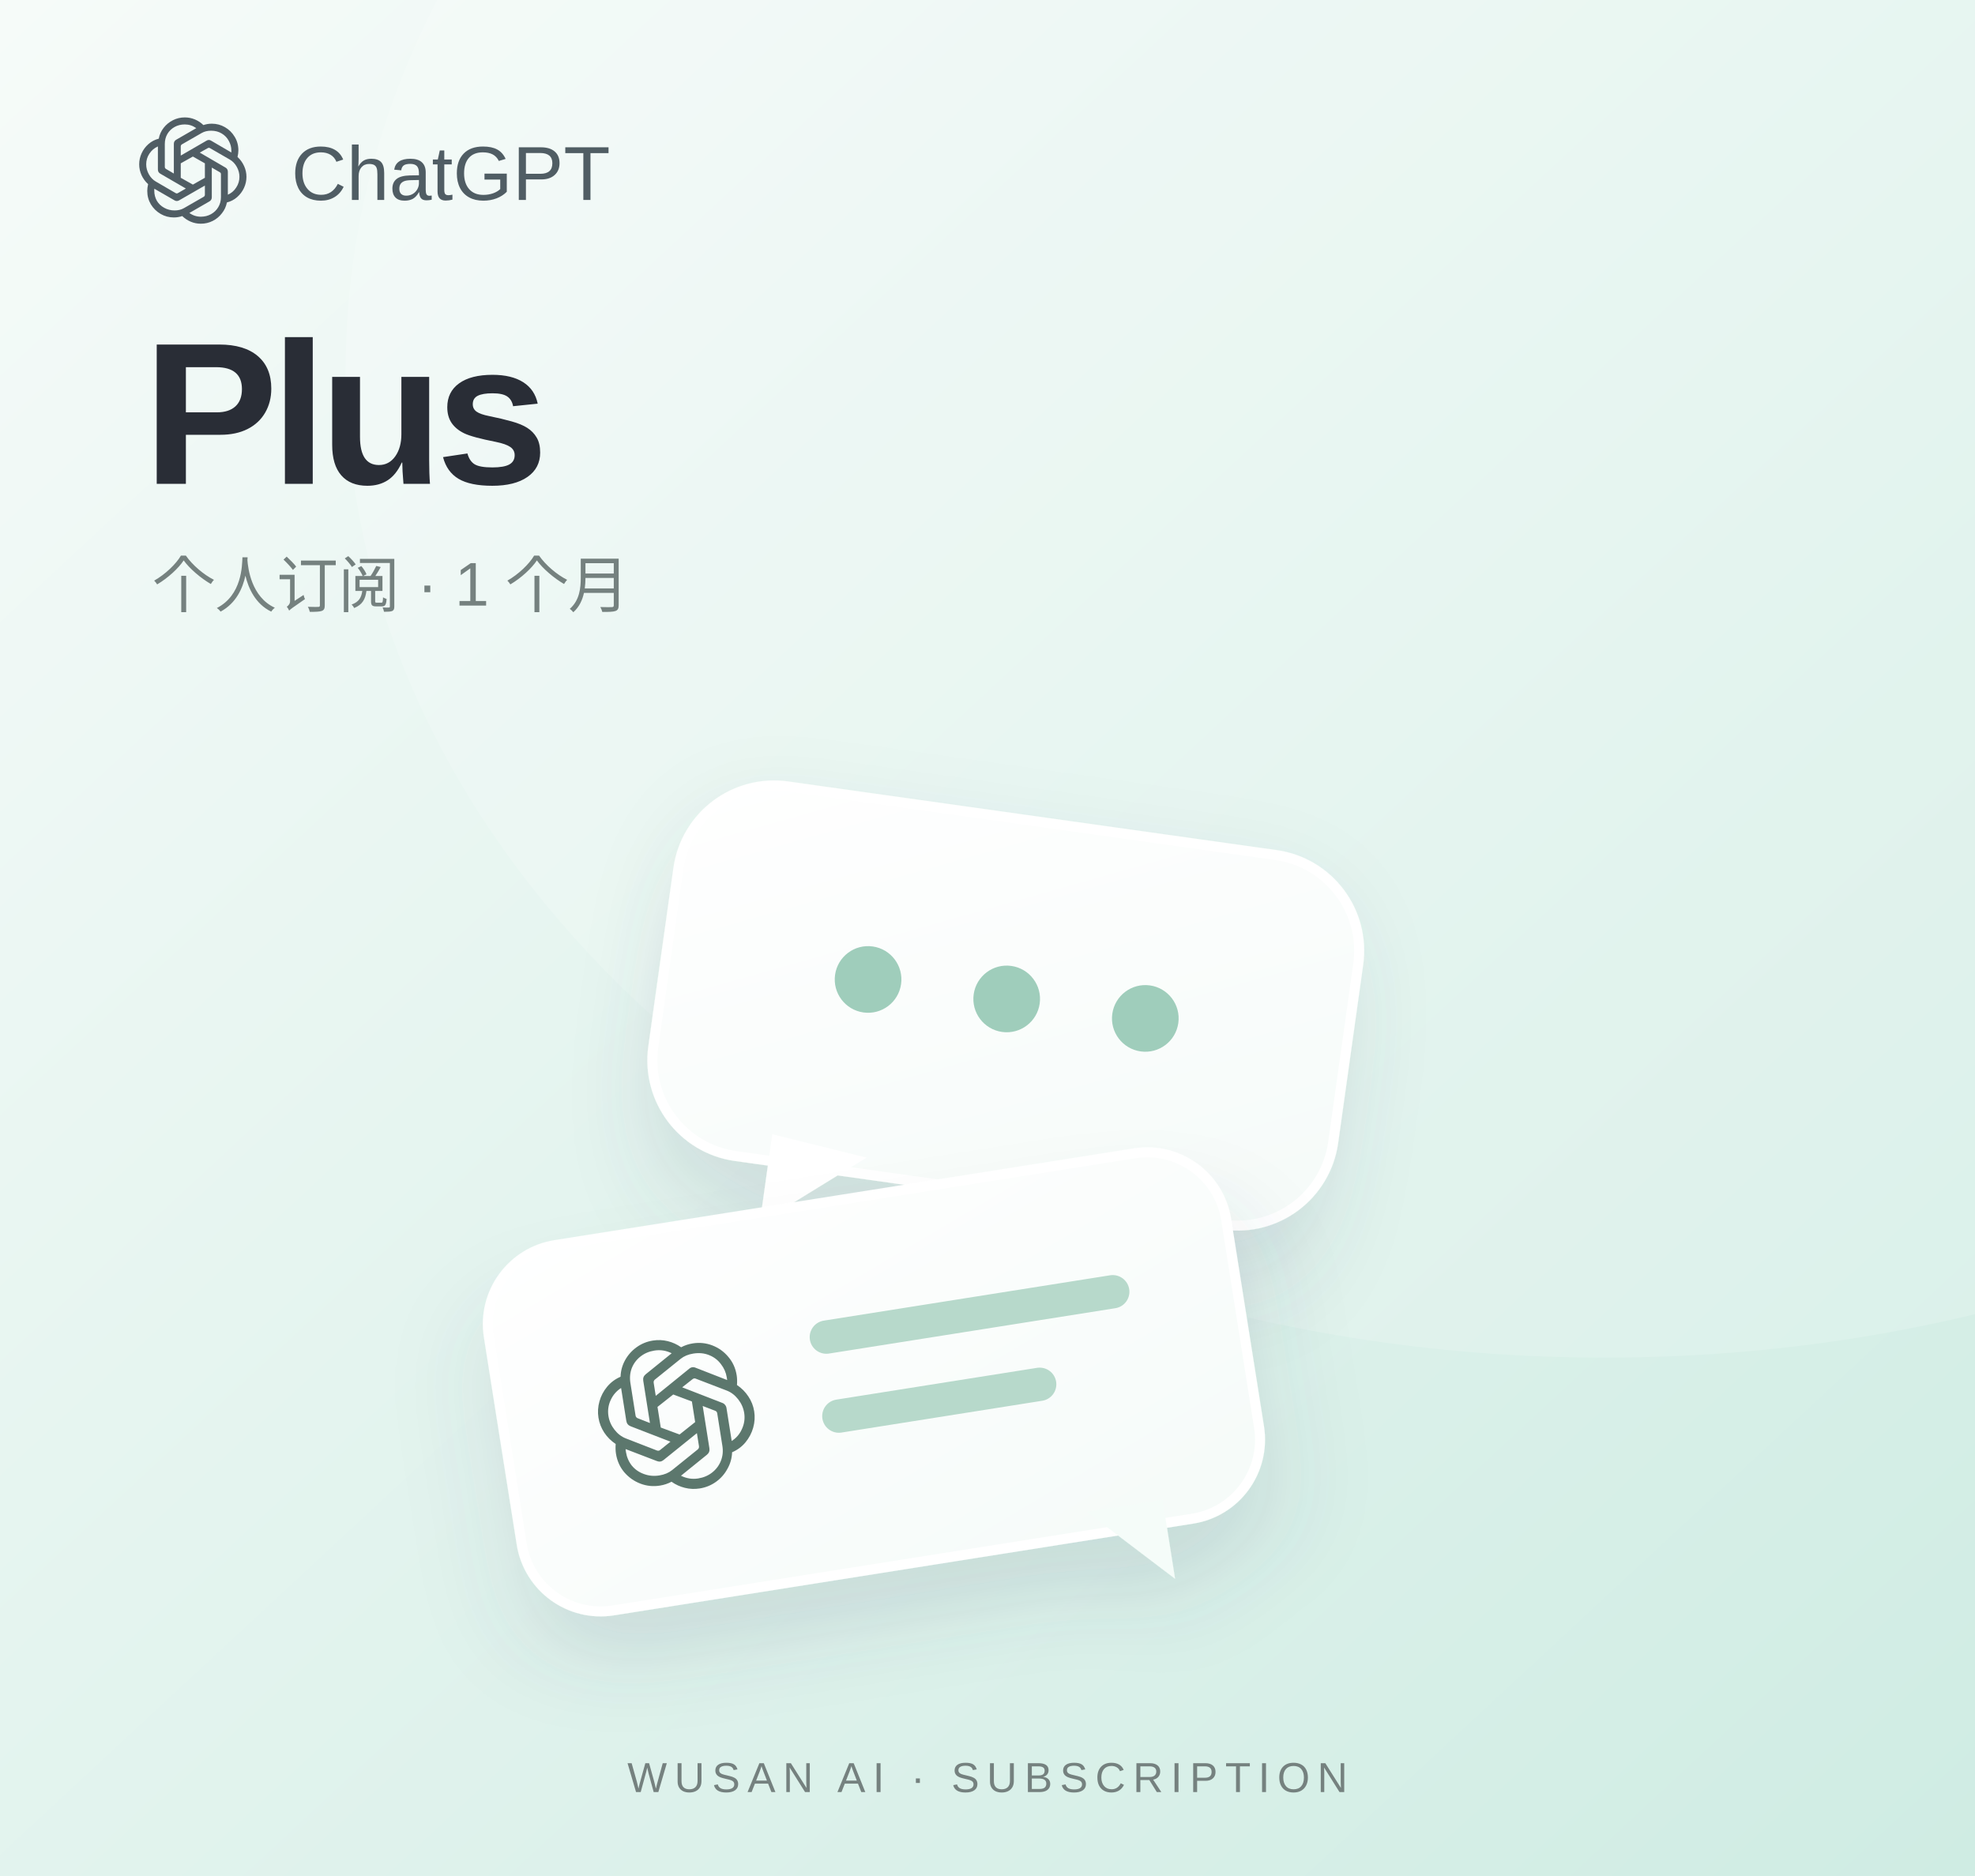
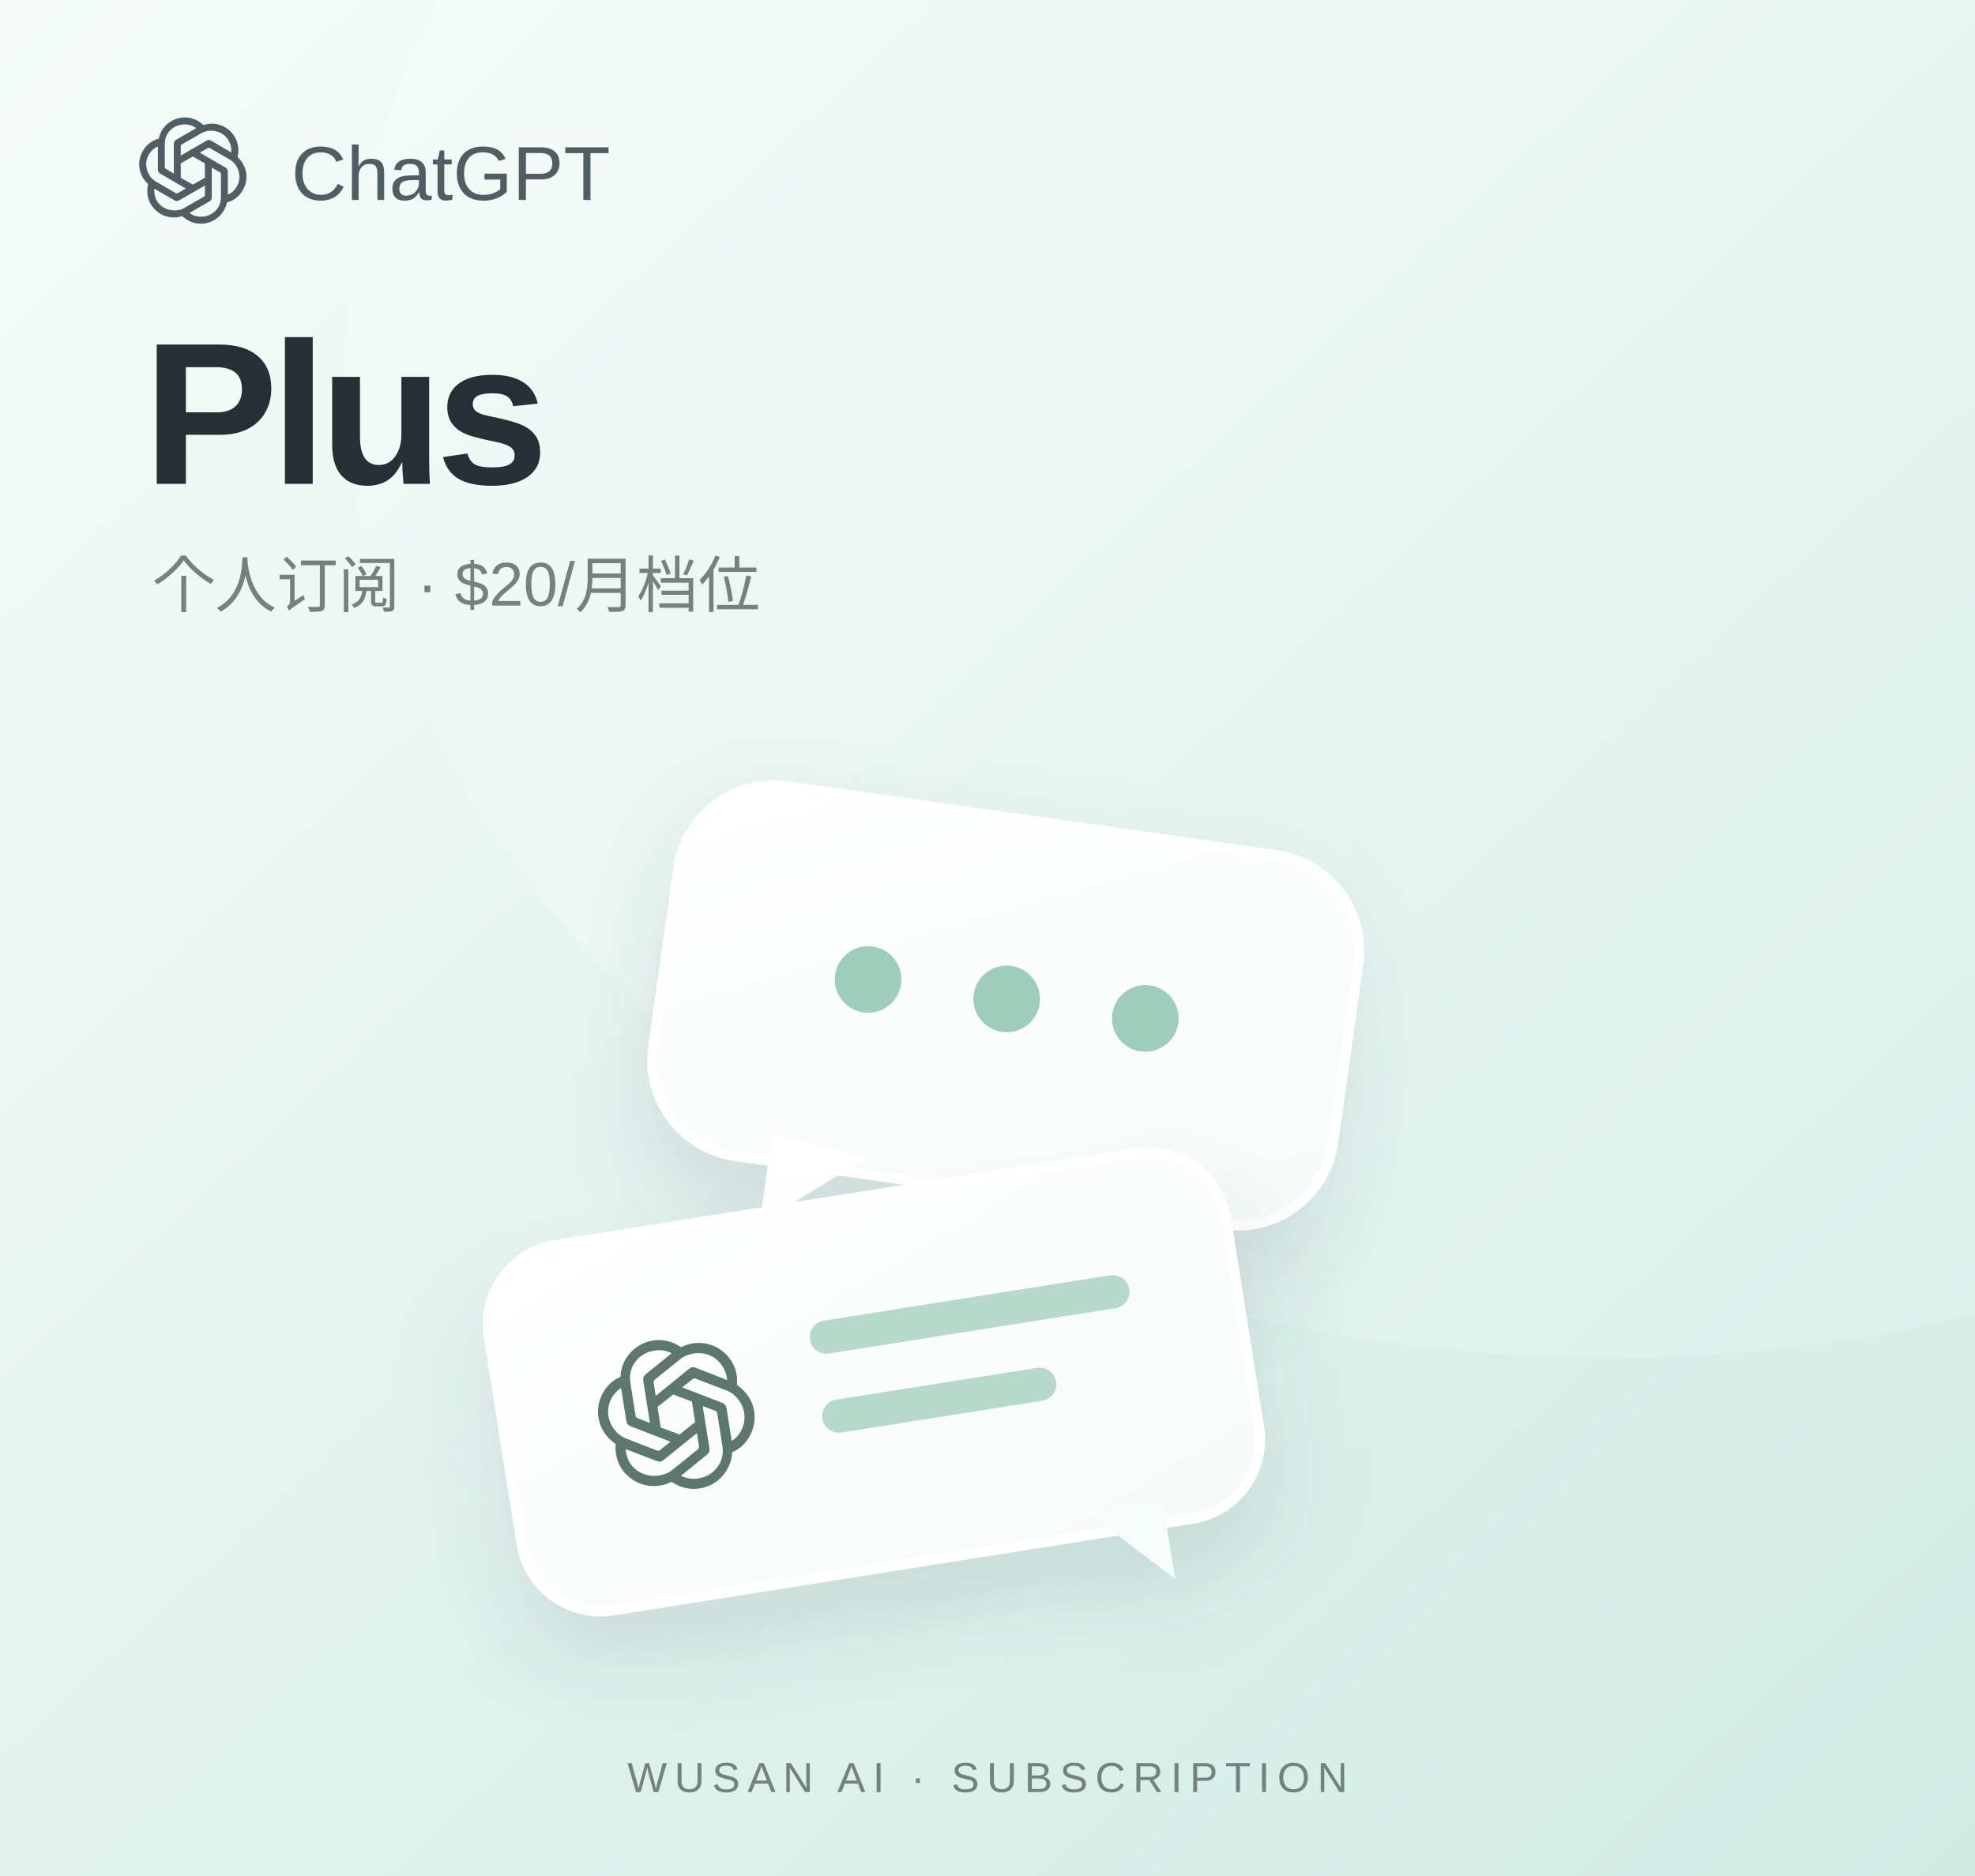
<svg xmlns="http://www.w3.org/2000/svg" width="800" height="760" viewBox="0 0 800 760">
  <defs>
    <linearGradient id="bg" x2="1" y2="1">
      <stop stop-color="#f6fbf9" />
      <stop offset="1" stop-color="#cfece3" />
    </linearGradient>
    <linearGradient id="paper" x2=".8" y2="1">
      <stop stop-color="#fff" />
      <stop offset="1" stop-color="#f6fbf9" />
    </linearGradient>
    <linearGradient id="gold" x2="1" y2="1">
      <stop stop-color="#fff0c5" />
      <stop offset="1" stop-color="#d5af62" />
    </linearGradient>
    <filter id="shadow" x="-40%" y="-35%" width="190%" height="200%">
      <feDropShadow dx="0" dy="15" stdDeviation="13" flood-color="#46576f" flood-opacity=".13" />
    </filter>
    <path id="knot" d="M101.228 164.247C96.278 164.247 91.575 163.307 87.12 161.426C82.665 159.545 78.705 156.921 75.24 153.555C71.478 154.842 67.568 155.486 63.509 155.486C56.876 155.486 50.738 153.852 45.095 150.585C39.452 147.318 34.898 142.863 31.433 137.22C28.067 131.577 26.384 125.291 26.384 118.361C26.384 115.49 26.78 112.371 27.572 109.005C23.612 105.342 20.543 101.135 18.365 96.383C16.187 91.532 15.098 86.483 15.098 81.236C15.098 75.89 16.236 70.742 18.513 65.792C20.79 60.842 23.958 56.585 28.017 53.021C32.175 49.358 36.977 46.833 42.422 45.447C43.511 39.804 45.788 34.755 49.253 30.3C52.817 25.746 57.173 22.182 62.321 19.608C67.469 17.034 72.963 15.747 78.804 15.747C83.754 15.747 88.457 16.688 92.912 18.569C97.367 20.45 101.327 23.073 104.792 26.439C108.554 25.152 112.464 24.509 116.523 24.509C123.156 24.509 129.294 26.142 134.937 29.409C140.58 32.676 145.085 37.131 148.451 42.774C151.916 48.417 153.648 54.704 153.648 61.634C153.648 64.505 153.252 67.623 152.46 70.989C156.42 74.652 159.489 78.909 161.667 83.76C163.845 88.512 164.934 93.512 164.934 98.759C164.934 104.105 163.796 109.253 161.519 114.203C159.242 119.153 156.024 123.459 151.866 127.122C147.807 130.686 143.055 133.161 137.61 134.547C136.521 140.19 134.195 145.239 130.631 149.694C127.166 154.248 122.859 157.812 117.711 160.386C112.563 162.96 107.069 164.247 101.228 164.247ZM64.548 145.685C69.498 145.685 73.805 144.645 77.468 142.566L105.386 126.528C106.376 125.835 106.871 124.895 106.871 123.707V110.936L70.934 131.577C68.756 132.864 66.578 132.864 64.4 131.577L36.333 115.391C36.333 115.688 36.284 116.034 36.185 116.43C36.185 116.826 36.185 117.42 36.185 118.212C36.185 123.261 37.373 127.914 39.749 132.171C42.224 136.329 45.639 139.596 49.995 141.972C54.351 144.447 59.202 145.685 64.548 145.685ZM66.033 121.479C66.627 121.776 67.172 121.925 67.667 121.925C68.162 121.925 68.657 121.776 69.152 121.479L80.289 115.094L44.501 94.304C42.323 93.017 41.234 91.086 41.234 88.512V56.288C36.284 58.466 32.324 61.832 29.354 66.386C26.384 70.841 24.899 75.791 24.899 81.236C24.899 86.087 26.136 90.74 28.611 95.195C31.086 99.65 34.304 103.016 38.264 105.293L66.033 121.479ZM101.228 154.446C106.475 154.446 111.227 153.258 115.484 150.882C119.741 148.506 123.107 145.239 125.582 141.081C128.057 136.923 129.294 132.27 129.294 127.122V95.046C129.294 93.858 128.799 92.967 127.809 92.373L116.523 85.839V127.271C116.523 129.845 115.434 131.775 113.256 133.062L85.19 149.249C90.041 152.714 95.387 154.446 101.228 154.446ZM106.871 100.095V79.899L90.09 70.395L73.161 79.899V100.095L90.09 109.599L106.871 100.095ZM63.509 52.724C63.509 50.15 64.598 48.219 66.776 46.932L94.842 30.746C89.991 27.281 84.645 25.548 78.804 25.548C73.557 25.548 68.805 26.736 64.548 29.112C60.291 31.488 56.925 34.755 54.45 38.913C52.074 43.071 50.886 47.724 50.886 52.872V84.8C50.886 85.988 51.381 86.928 52.371 87.621L63.509 94.155V52.724ZM138.947 123.707C143.897 121.529 147.807 118.163 150.678 113.609C153.648 109.055 155.133 104.105 155.133 98.759C155.133 93.908 153.896 89.255 151.421 84.8C148.946 80.345 145.728 76.979 141.768 74.702L113.999 58.664C113.405 58.268 112.86 58.119 112.365 58.218C111.87 58.218 111.375 58.367 110.88 58.664L99.743 64.901L135.68 85.839C136.769 86.433 137.561 87.225 138.056 88.215C138.65 89.106 138.947 90.195 138.947 91.482V123.707ZM109.098 48.269C111.276 46.883 113.454 46.883 115.632 48.269L143.847 64.752C143.847 64.059 143.847 63.168 143.847 62.079C143.847 57.327 142.659 52.823 140.283 48.566C138.006 44.21 134.69 40.745 130.334 38.171C126.077 35.597 121.127 34.31 115.484 34.31C110.534 34.31 106.227 35.349 102.564 37.428L74.646 53.466C73.656 54.159 73.161 55.1 73.161 56.288V69.059L109.098 48.269Z" />
  </defs>
  <rect width="800" height="760" fill="url(#bg)" />
  <ellipse cx="650" cy="150" rx="510" ry="400" fill="#fff" opacity=".16" />
  <use href="#knot" transform="translate(52 43) scale(.29)" fill="#505d64" />
  <text x="118" y="81" fill="#505d64" font-family="Arial,sans-serif" font-size="31">ChatGPT</text>
  <text x="58" y="196" fill="#292d36" font-family="Arial,sans-serif" font-size="82" font-weight="600" letter-spacing="-3">Plus</text>
-   <text x="62" y="246" fill="#75817f" font-family="Arial,'PingFang SC',sans-serif" font-size="25">个人订阅 · 1 个月</text>
+   <text x="62" y="246" fill="#75817f" font-family="Arial,'PingFang SC',sans-serif" font-size="25">个人订阅 · $20/月档位</text>
  <g transform="translate(-440 270) scale(1.35)">
    <g transform="translate(520 45) rotate(8 100 90)" filter="url(#shadow)">
      <rect width="206" height="112" rx="29" fill="url(#paper)" stroke="#fff" stroke-width="3" />
      <path d="M39 104v27l29-24" fill="#fff" />
      <g fill="#9fcdbb">
        <circle cx="61" cy="54" r="10" />
        <circle cx="103" cy="54" r="10" />
        <circle cx="145" cy="54" r="10" />
      </g>
    </g>
    <g transform="translate(477 161) rotate(-9 100 60)" filter="url(#shadow)">
      <rect width="224" height="111" rx="24" fill="url(#paper)" stroke="#fff" stroke-width="3" />
      <path d="M169 104l23 24v-24" fill="#f5fcf9" />
      <use href="#knot" transform="translate(24 28) scale(.31)" fill="#5c776d" />
      <path d="M100 40h87M100 64h61" stroke="#b7d9cb" stroke-width="10" stroke-linecap="round" />
    </g>
  </g>
  <text x="400" y="726" text-anchor="middle" fill="#75817f" font-family="Arial,sans-serif" font-size="17" letter-spacing="3">WUSAN AI · SUBSCRIPTION</text>
</svg>
